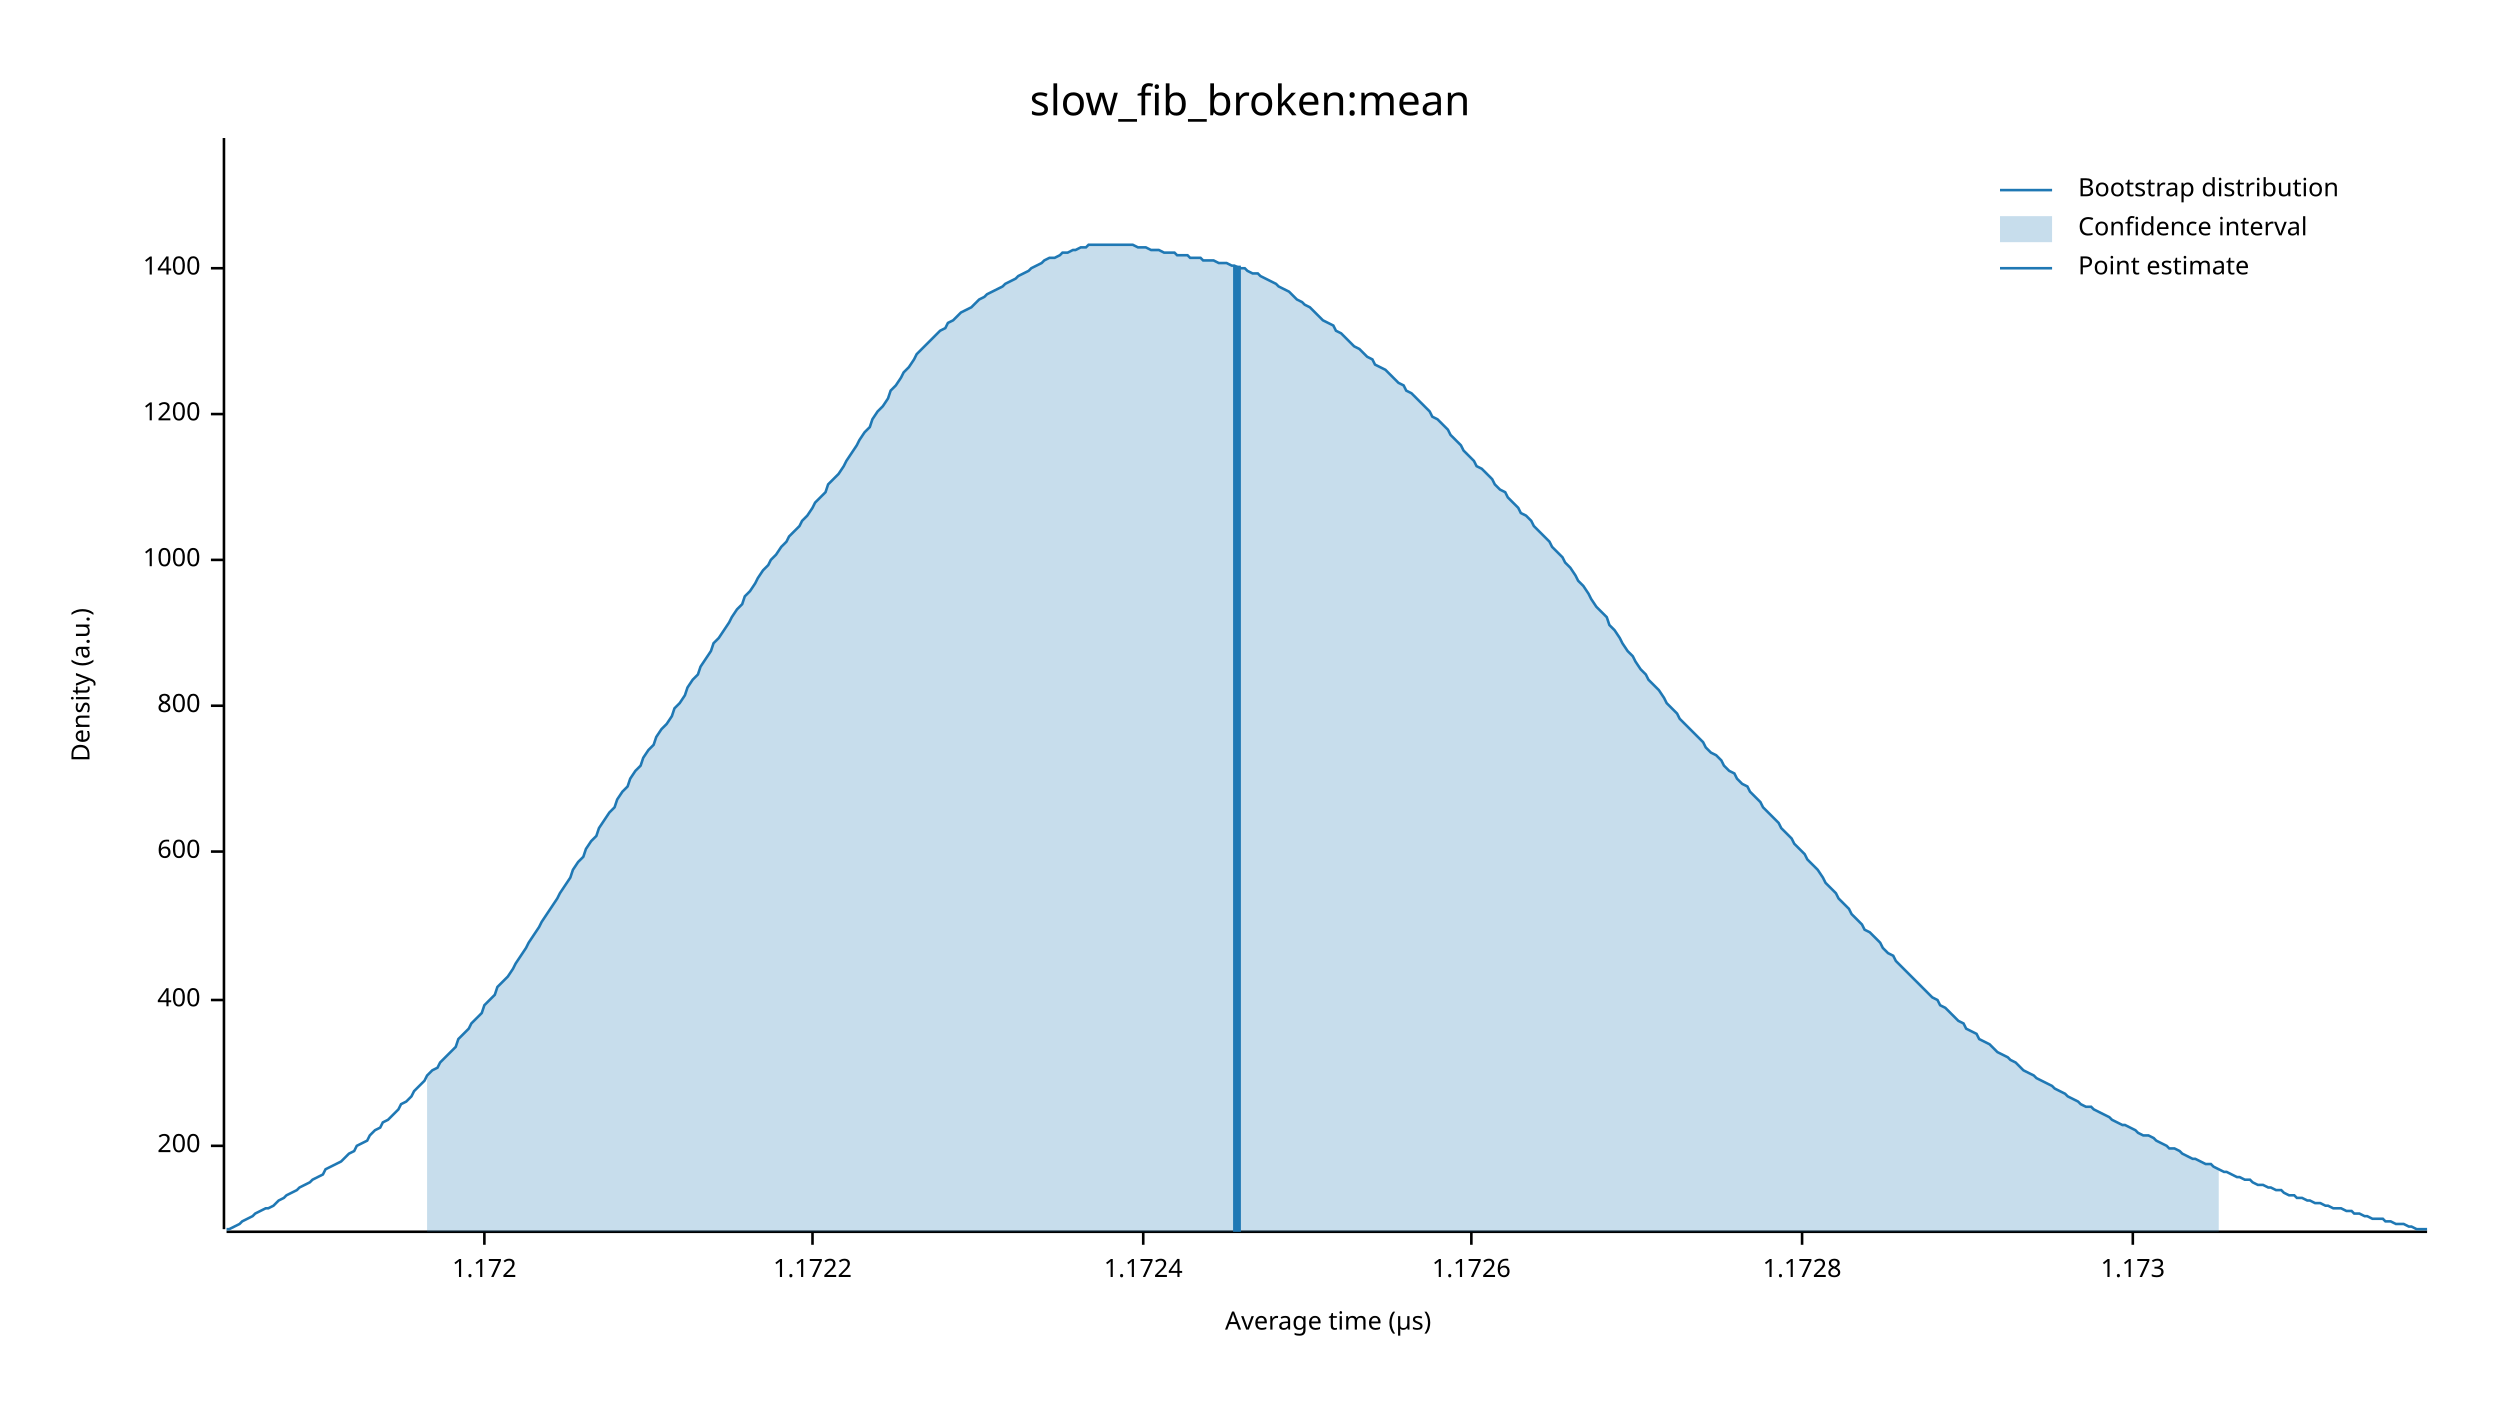
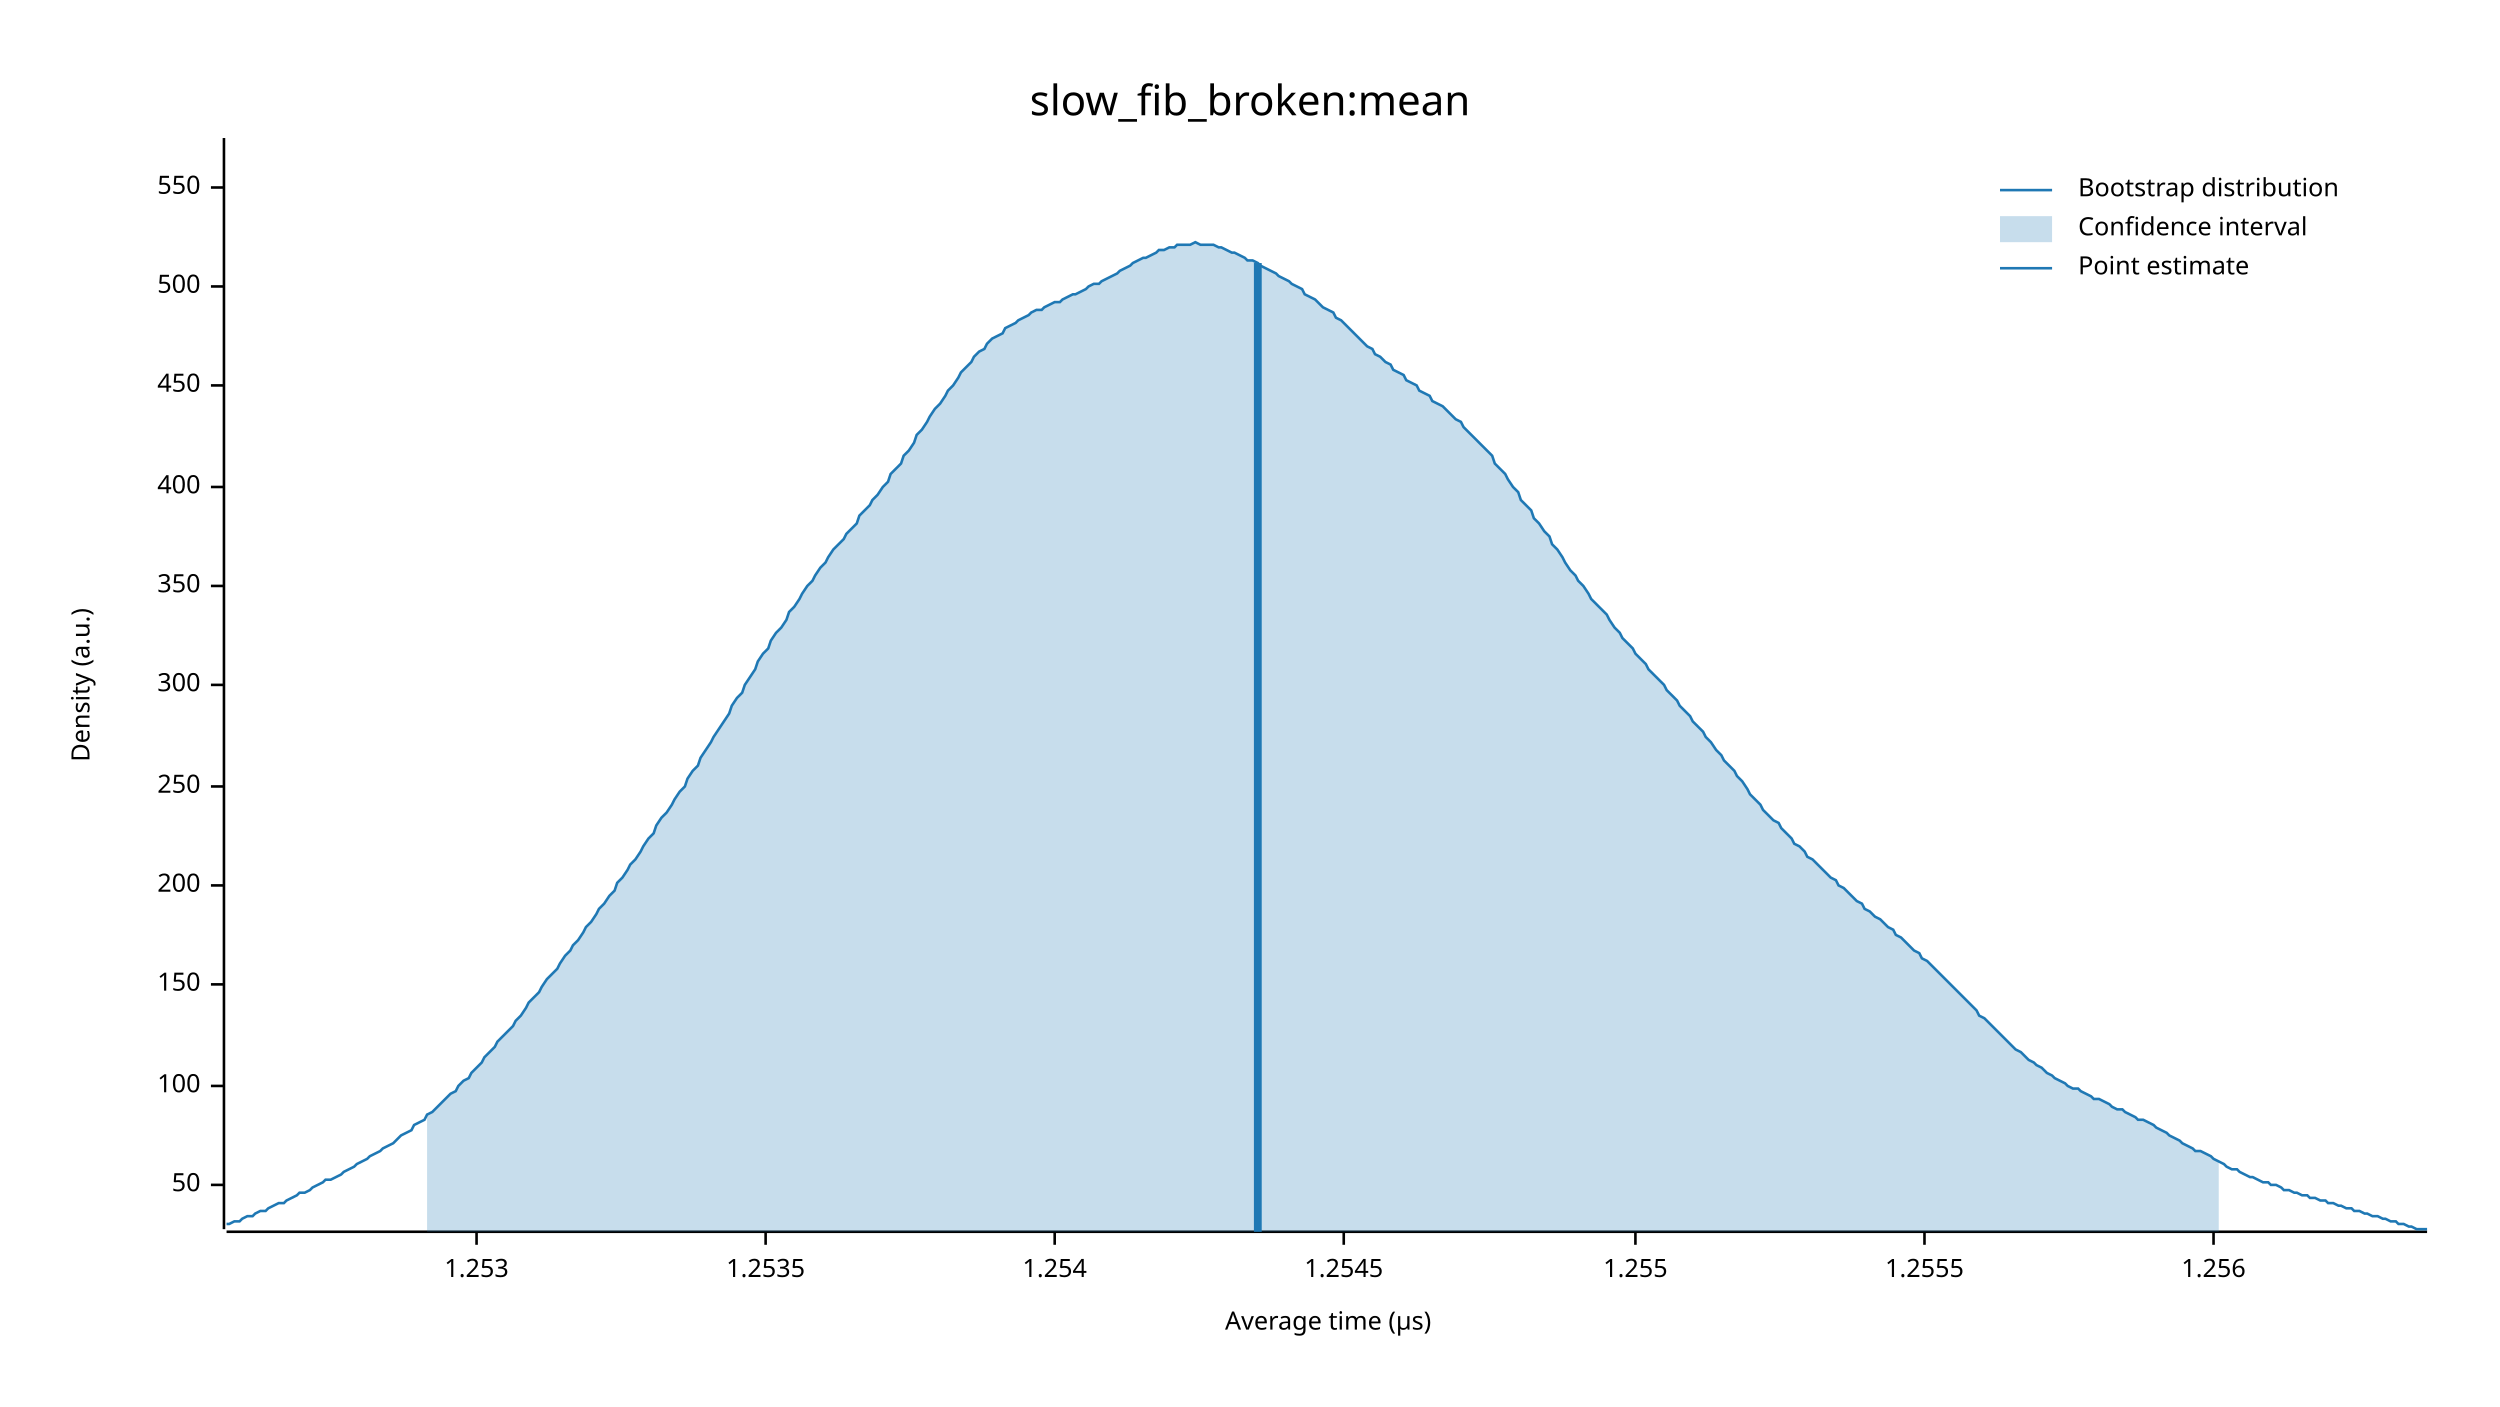
<svg xmlns="http://www.w3.org/2000/svg" width="960" height="540" viewBox="0 0 960 540">
  <text x="480" y="32" dy="0.76em" text-anchor="middle" font-family="sans-serif" font-size="16.129" opacity="1" fill="#000000">
slow_fib_broken:mean
</text>
  <text x="27" y="263" dy="0.76em" text-anchor="middle" font-family="sans-serif" font-size="9.677" opacity="1" fill="#000000" transform="rotate(270, 27, 263)">
Density (a.u.)
</text>
  <text x="510" y="513" dy="-0.5ex" text-anchor="middle" font-family="sans-serif" font-size="9.677" opacity="1" fill="#000000">
Average time (µs)
</text>
  <polyline fill="none" opacity="1" stroke="#000000" stroke-width="1" points="86,53 86,472 " />
-   <text x="77" y="440" dy="0.5ex" text-anchor="end" font-family="sans-serif" font-size="9.677" opacity="1" fill="#000000">
+   <text x="77" y="455" dy="0.5ex" text-anchor="end" font-family="sans-serif" font-size="9.677" opacity="1" fill="#000000">
+ 50
+ </text>
+   <polyline fill="none" opacity="1" stroke="#000000" stroke-width="1" points="81,455 86,455 " />
+   <text x="77" y="417" dy="0.5ex" text-anchor="end" font-family="sans-serif" font-size="9.677" opacity="1" fill="#000000">
+ 100
+ </text>
+   <polyline fill="none" opacity="1" stroke="#000000" stroke-width="1" points="81,417 86,417 " />
+   <text x="77" y="378" dy="0.5ex" text-anchor="end" font-family="sans-serif" font-size="9.677" opacity="1" fill="#000000">
+ 150
+ </text>
+   <polyline fill="none" opacity="1" stroke="#000000" stroke-width="1" points="81,378 86,378 " />
+   <text x="77" y="340" dy="0.5ex" text-anchor="end" font-family="sans-serif" font-size="9.677" opacity="1" fill="#000000">
200
</text>
-   <polyline fill="none" opacity="1" stroke="#000000" stroke-width="1" points="81,440 86,440 " />
-   <text x="77" y="384" dy="0.5ex" text-anchor="end" font-family="sans-serif" font-size="9.677" opacity="1" fill="#000000">
+   <polyline fill="none" opacity="1" stroke="#000000" stroke-width="1" points="81,340 86,340 " />
+   <text x="77" y="302" dy="0.5ex" text-anchor="end" font-family="sans-serif" font-size="9.677" opacity="1" fill="#000000">
+ 250
+ </text>
+   <polyline fill="none" opacity="1" stroke="#000000" stroke-width="1" points="81,302 86,302 " />
+   <text x="77" y="263" dy="0.5ex" text-anchor="end" font-family="sans-serif" font-size="9.677" opacity="1" fill="#000000">
+ 300
+ </text>
+   <polyline fill="none" opacity="1" stroke="#000000" stroke-width="1" points="81,263 86,263 " />
+   <text x="77" y="225" dy="0.5ex" text-anchor="end" font-family="sans-serif" font-size="9.677" opacity="1" fill="#000000">
+ 350
+ </text>
+   <polyline fill="none" opacity="1" stroke="#000000" stroke-width="1" points="81,225 86,225 " />
+   <text x="77" y="187" dy="0.5ex" text-anchor="end" font-family="sans-serif" font-size="9.677" opacity="1" fill="#000000">
400
</text>
-   <polyline fill="none" opacity="1" stroke="#000000" stroke-width="1" points="81,384 86,384 " />
-   <text x="77" y="327" dy="0.5ex" text-anchor="end" font-family="sans-serif" font-size="9.677" opacity="1" fill="#000000">
- 600
+   <polyline fill="none" opacity="1" stroke="#000000" stroke-width="1" points="81,187 86,187 " />
+   <text x="77" y="148" dy="0.5ex" text-anchor="end" font-family="sans-serif" font-size="9.677" opacity="1" fill="#000000">
+ 450
</text>
-   <polyline fill="none" opacity="1" stroke="#000000" stroke-width="1" points="81,327 86,327 " />
-   <text x="77" y="271" dy="0.5ex" text-anchor="end" font-family="sans-serif" font-size="9.677" opacity="1" fill="#000000">
- 800
+   <polyline fill="none" opacity="1" stroke="#000000" stroke-width="1" points="81,148 86,148 " />
+   <text x="77" y="110" dy="0.5ex" text-anchor="end" font-family="sans-serif" font-size="9.677" opacity="1" fill="#000000">
+ 500
</text>
-   <polyline fill="none" opacity="1" stroke="#000000" stroke-width="1" points="81,271 86,271 " />
-   <text x="77" y="215" dy="0.5ex" text-anchor="end" font-family="sans-serif" font-size="9.677" opacity="1" fill="#000000">
- 1000
+   <polyline fill="none" opacity="1" stroke="#000000" stroke-width="1" points="81,110 86,110 " />
+   <text x="77" y="72" dy="0.5ex" text-anchor="end" font-family="sans-serif" font-size="9.677" opacity="1" fill="#000000">
+ 550
</text>
-   <polyline fill="none" opacity="1" stroke="#000000" stroke-width="1" points="81,215 86,215 " />
-   <text x="77" y="159" dy="0.5ex" text-anchor="end" font-family="sans-serif" font-size="9.677" opacity="1" fill="#000000">
- 1200
+   <polyline fill="none" opacity="1" stroke="#000000" stroke-width="1" points="81,72 86,72 " />
+   <polyline fill="none" opacity="1" stroke="#000000" stroke-width="1" points="87,473 932,473 " />
+   <text x="183" y="483" dy="0.76em" text-anchor="middle" font-family="sans-serif" font-size="9.677" opacity="1" fill="#000000">
+ 1.253
</text>
-   <polyline fill="none" opacity="1" stroke="#000000" stroke-width="1" points="81,159 86,159 " />
-   <text x="77" y="103" dy="0.5ex" text-anchor="end" font-family="sans-serif" font-size="9.677" opacity="1" fill="#000000">
- 1400
+   <polyline fill="none" opacity="1" stroke="#000000" stroke-width="1" points="183,473 183,478 " />
+   <text x="294" y="483" dy="0.76em" text-anchor="middle" font-family="sans-serif" font-size="9.677" opacity="1" fill="#000000">
+ 1.2535
</text>
-   <polyline fill="none" opacity="1" stroke="#000000" stroke-width="1" points="81,103 86,103 " />
-   <polyline fill="none" opacity="1" stroke="#000000" stroke-width="1" points="87,473 932,473 " />
-   <text x="186" y="483" dy="0.76em" text-anchor="middle" font-family="sans-serif" font-size="9.677" opacity="1" fill="#000000">
- 1.172
+   <polyline fill="none" opacity="1" stroke="#000000" stroke-width="1" points="294,473 294,478 " />
+   <text x="405" y="483" dy="0.76em" text-anchor="middle" font-family="sans-serif" font-size="9.677" opacity="1" fill="#000000">
+ 1.254
</text>
-   <polyline fill="none" opacity="1" stroke="#000000" stroke-width="1" points="186,473 186,478 " />
-   <text x="312" y="483" dy="0.76em" text-anchor="middle" font-family="sans-serif" font-size="9.677" opacity="1" fill="#000000">
- 1.1722
+   <polyline fill="none" opacity="1" stroke="#000000" stroke-width="1" points="405,473 405,478 " />
+   <text x="516" y="483" dy="0.76em" text-anchor="middle" font-family="sans-serif" font-size="9.677" opacity="1" fill="#000000">
+ 1.2545
</text>
-   <polyline fill="none" opacity="1" stroke="#000000" stroke-width="1" points="312,473 312,478 " />
-   <text x="439" y="483" dy="0.76em" text-anchor="middle" font-family="sans-serif" font-size="9.677" opacity="1" fill="#000000">
- 1.1724
+   <polyline fill="none" opacity="1" stroke="#000000" stroke-width="1" points="516,473 516,478 " />
+   <text x="628" y="483" dy="0.76em" text-anchor="middle" font-family="sans-serif" font-size="9.677" opacity="1" fill="#000000">
+ 1.255
</text>
-   <polyline fill="none" opacity="1" stroke="#000000" stroke-width="1" points="439,473 439,478 " />
-   <text x="565" y="483" dy="0.76em" text-anchor="middle" font-family="sans-serif" font-size="9.677" opacity="1" fill="#000000">
- 1.1726
+   <polyline fill="none" opacity="1" stroke="#000000" stroke-width="1" points="628,473 628,478 " />
+   <text x="739" y="483" dy="0.76em" text-anchor="middle" font-family="sans-serif" font-size="9.677" opacity="1" fill="#000000">
+ 1.2555
</text>
-   <polyline fill="none" opacity="1" stroke="#000000" stroke-width="1" points="565,473 565,478 " />
-   <text x="692" y="483" dy="0.76em" text-anchor="middle" font-family="sans-serif" font-size="9.677" opacity="1" fill="#000000">
- 1.1728
+   <polyline fill="none" opacity="1" stroke="#000000" stroke-width="1" points="739,473 739,478 " />
+   <text x="850" y="483" dy="0.76em" text-anchor="middle" font-family="sans-serif" font-size="9.677" opacity="1" fill="#000000">
+ 1.256
</text>
-   <polyline fill="none" opacity="1" stroke="#000000" stroke-width="1" points="692,473 692,478 " />
-   <text x="819" y="483" dy="0.76em" text-anchor="middle" font-family="sans-serif" font-size="9.677" opacity="1" fill="#000000">
- 1.173
- </text>
-   <polyline fill="none" opacity="1" stroke="#000000" stroke-width="1" points="819,473 819,478 " />
-   <polyline fill="none" opacity="1" stroke="#1F78B4" stroke-width="1" points="87,472 88,472 90,471 92,470 93,469 95,468 97,467 98,466 100,465 102,464 103,464 105,463 107,461 109,460 110,459 112,458 114,457 115,456 117,455 119,454 120,453 122,452 124,451 125,449 127,448 129,447 131,446 132,445 134,443 136,442 137,440 139,439 141,438 142,436 144,434 146,433 147,431 149,430 151,428 153,426 154,424 156,423 158,421 159,419 161,417 163,415 164,413 166,411 168,410 169,408 171,406 173,404 175,402 176,399 178,397 180,395 181,393 183,391 185,389 186,386 188,384 190,382 191,379 193,377 195,375 197,372 198,370 200,367 202,364 203,362 205,359 207,356 208,354 210,351 212,348 214,345 215,343 217,340 219,337 220,334 222,331 224,329 225,326 227,323 229,321 230,318 232,315 234,312 236,310 237,307 239,304 241,302 242,299 244,296 246,294 247,291 249,288 251,286 252,283 254,280 256,278 258,275 259,272 261,270 263,267 264,264 266,261 268,259 269,256 271,253 273,250 274,247 276,245 278,242 280,239 281,237 283,234 285,232 286,229 288,227 290,224 291,222 293,219 295,217 296,215 298,213 300,210 302,208 303,206 305,204 307,202 308,200 310,198 312,195 313,193 315,191 317,189 318,186 320,184 322,182 324,179 325,177 327,174 329,171 330,169 332,166 334,164 335,161 337,158 339,156 341,153 342,150 344,148 346,145 347,143 349,141 351,138 352,136 354,134 356,132 357,131 359,129 361,127 363,126 364,124 366,123 368,121 369,120 371,119 373,118 374,117 376,115 378,114 379,113 381,112 383,111 385,110 386,109 388,108 390,107 391,106 393,105 395,104 396,103 398,102 400,101 401,100 403,99 405,99 407,98 408,97 410,97 412,96 413,96 415,95 417,95 418,94 420,94 422,94 423,94 425,94 427,94 429,94 430,94 432,94 434,94 435,94 437,95 439,95 440,95 442,96 444,96 445,96 447,97 449,97 451,97 452,98 454,98 456,98 457,99 459,99 461,99 462,100 464,100 466,100 468,101 469,101 471,101 473,102 474,102 476,103 478,103 479,104 481,105 483,105 484,106 486,107 488,108 490,109 491,110 493,111 495,112 496,113 498,115 500,116 501,117 503,118 505,120 506,121 508,123 510,124 512,125 513,127 515,128 517,130 518,131 520,133 522,134 523,135 525,137 527,138 528,140 530,141 532,142 534,144 535,145 537,147 539,148 540,150 542,151 544,153 545,154 547,156 549,158 550,160 552,161 554,163 556,165 557,167 559,169 561,171 562,173 564,175 566,177 567,179 569,180 571,182 573,184 574,186 576,188 578,189 579,191 581,193 583,195 584,197 586,198 588,200 589,202 591,204 593,206 595,208 596,210 598,212 600,214 601,216 603,218 605,221 606,223 608,225 610,228 611,230 613,233 615,235 617,237 618,240 620,242 622,245 623,247 625,250 627,252 628,254 630,257 632,259 633,261 635,263 637,265 639,268 640,270 642,272 644,274 645,276 647,278 649,280 650,281 652,283 654,285 655,287 657,289 659,290 661,292 662,294 664,296 666,297 667,299 669,301 671,302 672,304 674,306 676,308 677,310 679,312 681,314 683,316 684,318 686,320 688,322 689,324 691,326 693,328 694,330 696,332 698,334 700,337 701,339 703,341 705,343 706,345 708,347 710,349 711,351 713,353 715,355 716,357 718,358 720,360 722,362 723,364 725,366 727,367 728,369 730,371 732,373 733,374 735,376 737,378 738,379 740,381 742,383 744,384 745,386 747,387 749,389 750,390 752,392 754,393 755,395 757,396 759,397 760,399 762,400 764,401 766,403 767,404 769,405 771,406 772,407 774,408 776,410 777,411 779,412 781,413 782,414 784,415 786,416 788,417 789,418 791,419 793,420 794,421 796,422 798,423 799,424 801,425 803,425 804,426 806,427 808,428 810,429 811,430 813,431 815,432 816,432 818,433 820,434 821,435 823,436 825,436 827,437 828,438 830,439 832,440 833,441 835,441 837,442 838,443 840,444 842,445 843,445 845,446 847,447 849,447 850,448 852,449 854,450 855,450 857,451 859,452 860,452 862,453 864,453 865,454 867,455 869,455 871,456 872,456 874,457 876,457 877,458 879,459 881,459 882,460 884,460 886,461 887,461 889,462 891,462 893,463 894,463 896,464 898,464 899,464 901,465 903,465 904,466 906,466 908,467 909,467 911,468 913,468 915,468 916,469 918,469 920,470 921,470 923,470 925,471 926,471 928,472 930,472 932,472 " />
-   <polygon opacity="0.25" fill="#1F78B4" points="164,413 166,411 168,410 169,408 171,406 173,404 175,402 176,399 178,397 180,395 181,393 183,391 185,389 186,386 188,384 190,382 191,379 193,377 195,375 197,372 198,370 200,367 202,364 203,362 205,359 207,356 208,354 210,351 212,348 214,345 215,343 217,340 219,337 220,334 222,331 224,329 225,326 227,323 229,321 230,318 232,315 234,312 236,310 237,307 239,304 241,302 242,299 244,296 246,294 247,291 249,288 251,286 252,283 254,280 256,278 258,275 259,272 261,270 263,267 264,264 266,261 268,259 269,256 271,253 273,250 274,247 276,245 278,242 280,239 281,237 283,234 285,232 286,229 288,227 290,224 291,222 293,219 295,217 296,215 298,213 300,210 302,208 303,206 305,204 307,202 308,200 310,198 312,195 313,193 315,191 317,189 318,186 320,184 322,182 324,179 325,177 327,174 329,171 330,169 332,166 334,164 335,161 337,158 339,156 341,153 342,150 344,148 346,145 347,143 349,141 351,138 352,136 354,134 356,132 357,131 359,129 361,127 363,126 364,124 366,123 368,121 369,120 371,119 373,118 374,117 376,115 378,114 379,113 381,112 383,111 385,110 386,109 388,108 390,107 391,106 393,105 395,104 396,103 398,102 400,101 401,100 403,99 405,99 407,98 408,97 410,97 412,96 413,96 415,95 417,95 418,94 420,94 422,94 423,94 425,94 427,94 429,94 430,94 432,94 434,94 435,94 437,95 439,95 440,95 442,96 444,96 445,96 447,97 449,97 451,97 452,98 454,98 456,98 457,99 459,99 461,99 462,100 464,100 466,100 468,101 469,101 471,101 473,102 474,102 476,103 478,103 479,104 481,105 483,105 484,106 486,107 488,108 490,109 491,110 493,111 495,112 496,113 498,115 500,116 501,117 503,118 505,120 506,121 508,123 510,124 512,125 513,127 515,128 517,130 518,131 520,133 522,134 523,135 525,137 527,138 528,140 530,141 532,142 534,144 535,145 537,147 539,148 540,150 542,151 544,153 545,154 547,156 549,158 550,160 552,161 554,163 556,165 557,167 559,169 561,171 562,173 564,175 566,177 567,179 569,180 571,182 573,184 574,186 576,188 578,189 579,191 581,193 583,195 584,197 586,198 588,200 589,202 591,204 593,206 595,208 596,210 598,212 600,214 601,216 603,218 605,221 606,223 608,225 610,228 611,230 613,233 615,235 617,237 618,240 620,242 622,245 623,247 625,250 627,252 628,254 630,257 632,259 633,261 635,263 637,265 639,268 640,270 642,272 644,274 645,276 647,278 649,280 650,281 652,283 654,285 655,287 657,289 659,290 661,292 662,294 664,296 666,297 667,299 669,301 671,302 672,304 674,306 676,308 677,310 679,312 681,314 683,316 684,318 686,320 688,322 689,324 691,326 693,328 694,330 696,332 698,334 700,337 701,339 703,341 705,343 706,345 708,347 710,349 711,351 713,353 715,355 716,357 718,358 720,360 722,362 723,364 725,366 727,367 728,369 730,371 732,373 733,374 735,376 737,378 738,379 740,381 742,383 744,384 745,386 747,387 749,389 750,390 752,392 754,393 755,395 757,396 759,397 760,399 762,400 764,401 766,403 767,404 769,405 771,406 772,407 774,408 776,410 777,411 779,412 781,413 782,414 784,415 786,416 788,417 789,418 791,419 793,420 794,421 796,422 798,423 799,424 801,425 803,425 804,426 806,427 808,428 810,429 811,430 813,431 815,432 816,432 818,433 820,434 821,435 823,436 825,436 827,437 828,438 830,439 832,440 833,441 835,441 837,442 838,443 840,444 842,445 843,445 845,446 847,447 849,447 850,448 852,449 852,473 164,473 " />
-   <polyline fill="none" opacity="1" stroke="#1F78B4" stroke-width="3" points="475,473 475,102 " />
+   <polyline fill="none" opacity="1" stroke="#000000" stroke-width="1" points="850,473 850,478 " />
+   <polyline fill="none" opacity="1" stroke="#1F78B4" stroke-width="1" points="87,470 88,470 90,469 92,469 93,468 95,467 97,467 98,466 100,465 102,465 103,464 105,463 107,462 109,462 110,461 112,460 114,459 115,458 117,458 119,457 120,456 122,455 124,454 125,453 127,453 129,452 131,451 132,450 134,449 136,448 137,447 139,446 141,445 142,444 144,443 146,442 147,441 149,440 151,439 153,437 154,436 156,435 158,434 159,432 161,431 163,430 164,428 166,427 168,425 169,424 171,422 173,420 175,419 176,417 178,415 180,414 181,412 183,410 185,408 186,406 188,404 190,402 191,400 193,398 195,396 197,394 198,392 200,390 202,387 203,385 205,383 207,381 208,379 210,376 212,374 214,372 215,370 217,367 219,365 220,363 222,361 224,358 225,356 227,354 229,351 230,349 232,347 234,344 236,342 237,339 239,337 241,334 242,332 244,330 246,327 247,325 249,322 251,320 252,317 254,314 256,312 258,309 259,307 261,304 263,302 264,299 266,296 268,294 269,291 271,288 273,285 274,283 276,280 278,277 280,274 281,271 283,268 285,266 286,263 288,260 290,257 291,254 293,251 295,249 296,246 298,243 300,241 302,238 303,235 305,233 307,230 308,228 310,225 312,223 313,221 315,218 317,216 318,214 320,211 322,209 324,207 325,205 327,203 329,201 330,198 332,196 334,194 335,192 337,190 339,187 341,185 342,182 344,180 346,178 347,175 349,173 351,170 352,167 354,165 356,162 357,160 359,157 361,155 363,152 364,150 366,148 368,145 369,143 371,141 373,139 374,137 376,135 378,134 379,132 381,130 383,129 385,128 386,126 388,125 390,124 391,123 393,122 395,121 396,120 398,119 400,119 401,118 403,117 405,116 407,116 408,115 410,114 412,113 413,113 415,112 417,111 418,110 420,109 422,109 423,108 425,107 427,106 429,105 430,104 432,103 434,102 435,101 437,100 439,99 440,99 442,98 444,97 445,96 447,96 449,95 451,95 452,94 454,94 456,94 457,94 459,93 461,94 462,94 464,94 466,94 468,95 469,95 471,96 473,97 474,97 476,98 478,99 479,100 481,100 483,101 484,102 486,103 488,104 490,105 491,106 493,107 495,108 496,109 498,110 500,111 501,113 503,114 505,115 506,116 508,118 510,119 512,120 513,122 515,123 517,125 518,126 520,128 522,130 523,131 525,133 527,134 528,136 530,137 532,139 534,140 535,142 537,143 539,144 540,146 542,147 544,148 545,150 547,151 549,152 550,154 552,155 554,156 556,158 557,159 559,161 561,162 562,164 564,166 566,168 567,169 569,171 571,173 573,175 574,178 576,180 578,182 579,184 581,187 583,189 584,192 586,194 588,196 589,199 591,201 593,204 595,206 596,209 598,211 600,214 601,216 603,219 605,221 606,223 608,225 610,228 611,230 613,232 615,234 617,236 618,238 620,241 622,243 623,245 625,247 627,249 628,251 630,253 632,255 633,257 635,259 637,261 639,263 640,265 642,267 644,269 645,271 647,273 649,275 650,277 652,279 654,281 655,283 657,285 659,288 661,290 662,292 664,294 666,296 667,298 669,300 671,303 672,305 674,307 676,309 677,311 679,313 681,315 683,316 684,318 686,320 688,322 689,324 691,325 693,327 694,329 696,330 698,332 700,334 701,335 703,337 705,338 706,340 708,341 710,343 711,344 713,346 715,347 716,349 718,350 720,352 722,353 723,354 725,356 727,357 728,359 730,360 732,362 733,363 735,365 737,366 738,368 740,369 742,371 744,373 745,374 747,376 749,378 750,379 752,381 754,383 755,384 757,386 759,388 760,390 762,391 764,393 766,395 767,396 769,398 771,400 772,401 774,403 776,404 777,405 779,407 781,408 782,409 784,410 786,412 788,413 789,414 791,415 793,416 794,417 796,418 798,418 799,419 801,420 803,421 804,422 806,422 808,423 810,424 811,425 813,426 815,426 816,427 818,428 820,429 821,430 823,430 825,431 827,432 828,433 830,434 832,435 833,436 835,437 837,438 838,439 840,440 842,441 843,442 845,442 847,443 849,444 850,445 852,446 854,447 855,448 857,449 859,449 860,450 862,451 864,452 865,452 867,453 869,454 871,454 872,455 874,455 876,456 877,457 879,457 881,458 882,458 884,459 886,459 887,460 889,460 891,461 893,461 894,462 896,462 898,463 899,463 901,464 903,464 904,465 906,465 908,466 909,466 911,467 913,467 915,468 916,468 918,469 920,469 921,470 923,470 925,471 926,471 928,472 930,472 932,472 " />
+   <polygon opacity="0.25" fill="#1F78B4" points="164,428 166,427 168,425 169,424 171,422 173,420 175,419 176,417 178,415 180,414 181,412 183,410 185,408 186,406 188,404 190,402 191,400 193,398 195,396 197,394 198,392 200,390 202,387 203,385 205,383 207,381 208,379 210,376 212,374 214,372 215,370 217,367 219,365 220,363 222,361 224,358 225,356 227,354 229,351 230,349 232,347 234,344 236,342 237,339 239,337 241,334 242,332 244,330 246,327 247,325 249,322 251,320 252,317 254,314 256,312 258,309 259,307 261,304 263,302 264,299 266,296 268,294 269,291 271,288 273,285 274,283 276,280 278,277 280,274 281,271 283,268 285,266 286,263 288,260 290,257 291,254 293,251 295,249 296,246 298,243 300,241 302,238 303,235 305,233 307,230 308,228 310,225 312,223 313,221 315,218 317,216 318,214 320,211 322,209 324,207 325,205 327,203 329,201 330,198 332,196 334,194 335,192 337,190 339,187 341,185 342,182 344,180 346,178 347,175 349,173 351,170 352,167 354,165 356,162 357,160 359,157 361,155 363,152 364,150 366,148 368,145 369,143 371,141 373,139 374,137 376,135 378,134 379,132 381,130 383,129 385,128 386,126 388,125 390,124 391,123 393,122 395,121 396,120 398,119 400,119 401,118 403,117 405,116 407,116 408,115 410,114 412,113 413,113 415,112 417,111 418,110 420,109 422,109 423,108 425,107 427,106 429,105 430,104 432,103 434,102 435,101 437,100 439,99 440,99 442,98 444,97 445,96 447,96 449,95 451,95 452,94 454,94 456,94 457,94 459,93 461,94 462,94 464,94 466,94 468,95 469,95 471,96 473,97 474,97 476,98 478,99 479,100 481,100 483,101 484,102 486,103 488,104 490,105 491,106 493,107 495,108 496,109 498,110 500,111 501,113 503,114 505,115 506,116 508,118 510,119 512,120 513,122 515,123 517,125 518,126 520,128 522,130 523,131 525,133 527,134 528,136 530,137 532,139 534,140 535,142 537,143 539,144 540,146 542,147 544,148 545,150 547,151 549,152 550,154 552,155 554,156 556,158 557,159 559,161 561,162 562,164 564,166 566,168 567,169 569,171 571,173 573,175 574,178 576,180 578,182 579,184 581,187 583,189 584,192 586,194 588,196 589,199 591,201 593,204 595,206 596,209 598,211 600,214 601,216 603,219 605,221 606,223 608,225 610,228 611,230 613,232 615,234 617,236 618,238 620,241 622,243 623,245 625,247 627,249 628,251 630,253 632,255 633,257 635,259 637,261 639,263 640,265 642,267 644,269 645,271 647,273 649,275 650,277 652,279 654,281 655,283 657,285 659,288 661,290 662,292 664,294 666,296 667,298 669,300 671,303 672,305 674,307 676,309 677,311 679,313 681,315 683,316 684,318 686,320 688,322 689,324 691,325 693,327 694,329 696,330 698,332 700,334 701,335 703,337 705,338 706,340 708,341 710,343 711,344 713,346 715,347 716,349 718,350 720,352 722,353 723,354 725,356 727,357 728,359 730,360 732,362 733,363 735,365 737,366 738,368 740,369 742,371 744,373 745,374 747,376 749,378 750,379 752,381 754,383 755,384 757,386 759,388 760,390 762,391 764,393 766,395 767,396 769,398 771,400 772,401 774,403 776,404 777,405 779,407 781,408 782,409 784,410 786,412 788,413 789,414 791,415 793,416 794,417 796,418 798,418 799,419 801,420 803,421 804,422 806,422 808,423 810,424 811,425 813,426 815,426 816,427 818,428 820,429 821,430 823,430 825,431 827,432 828,433 830,434 832,435 833,436 835,437 837,438 838,439 840,440 842,441 843,442 845,442 847,443 849,444 850,445 852,446 852,473 164,473 " />
+   <polyline fill="none" opacity="1" stroke="#1F78B4" stroke-width="3" points="483,473 483,101 " />
  <text x="798" y="68" dy="0.76em" text-anchor="start" font-family="sans-serif" font-size="9.677" opacity="1" fill="#000000">
Bootstrap distribution
</text>
  <text x="798" y="83" dy="0.76em" text-anchor="start" font-family="sans-serif" font-size="9.677" opacity="1" fill="#000000">
Confidence interval
</text>
  <text x="798" y="98" dy="0.76em" text-anchor="start" font-family="sans-serif" font-size="9.677" opacity="1" fill="#000000">
Point estimate
</text>
  <polyline fill="none" opacity="1" stroke="#1F78B4" stroke-width="1" points="768,73 788,73 " />
  <rect x="768" y="83" width="20" height="10" opacity="0.25" fill="#1F78B4" stroke="none" />
  <polyline fill="none" opacity="1" stroke="#1F78B4" stroke-width="1" points="768,103 788,103 " />
</svg>
